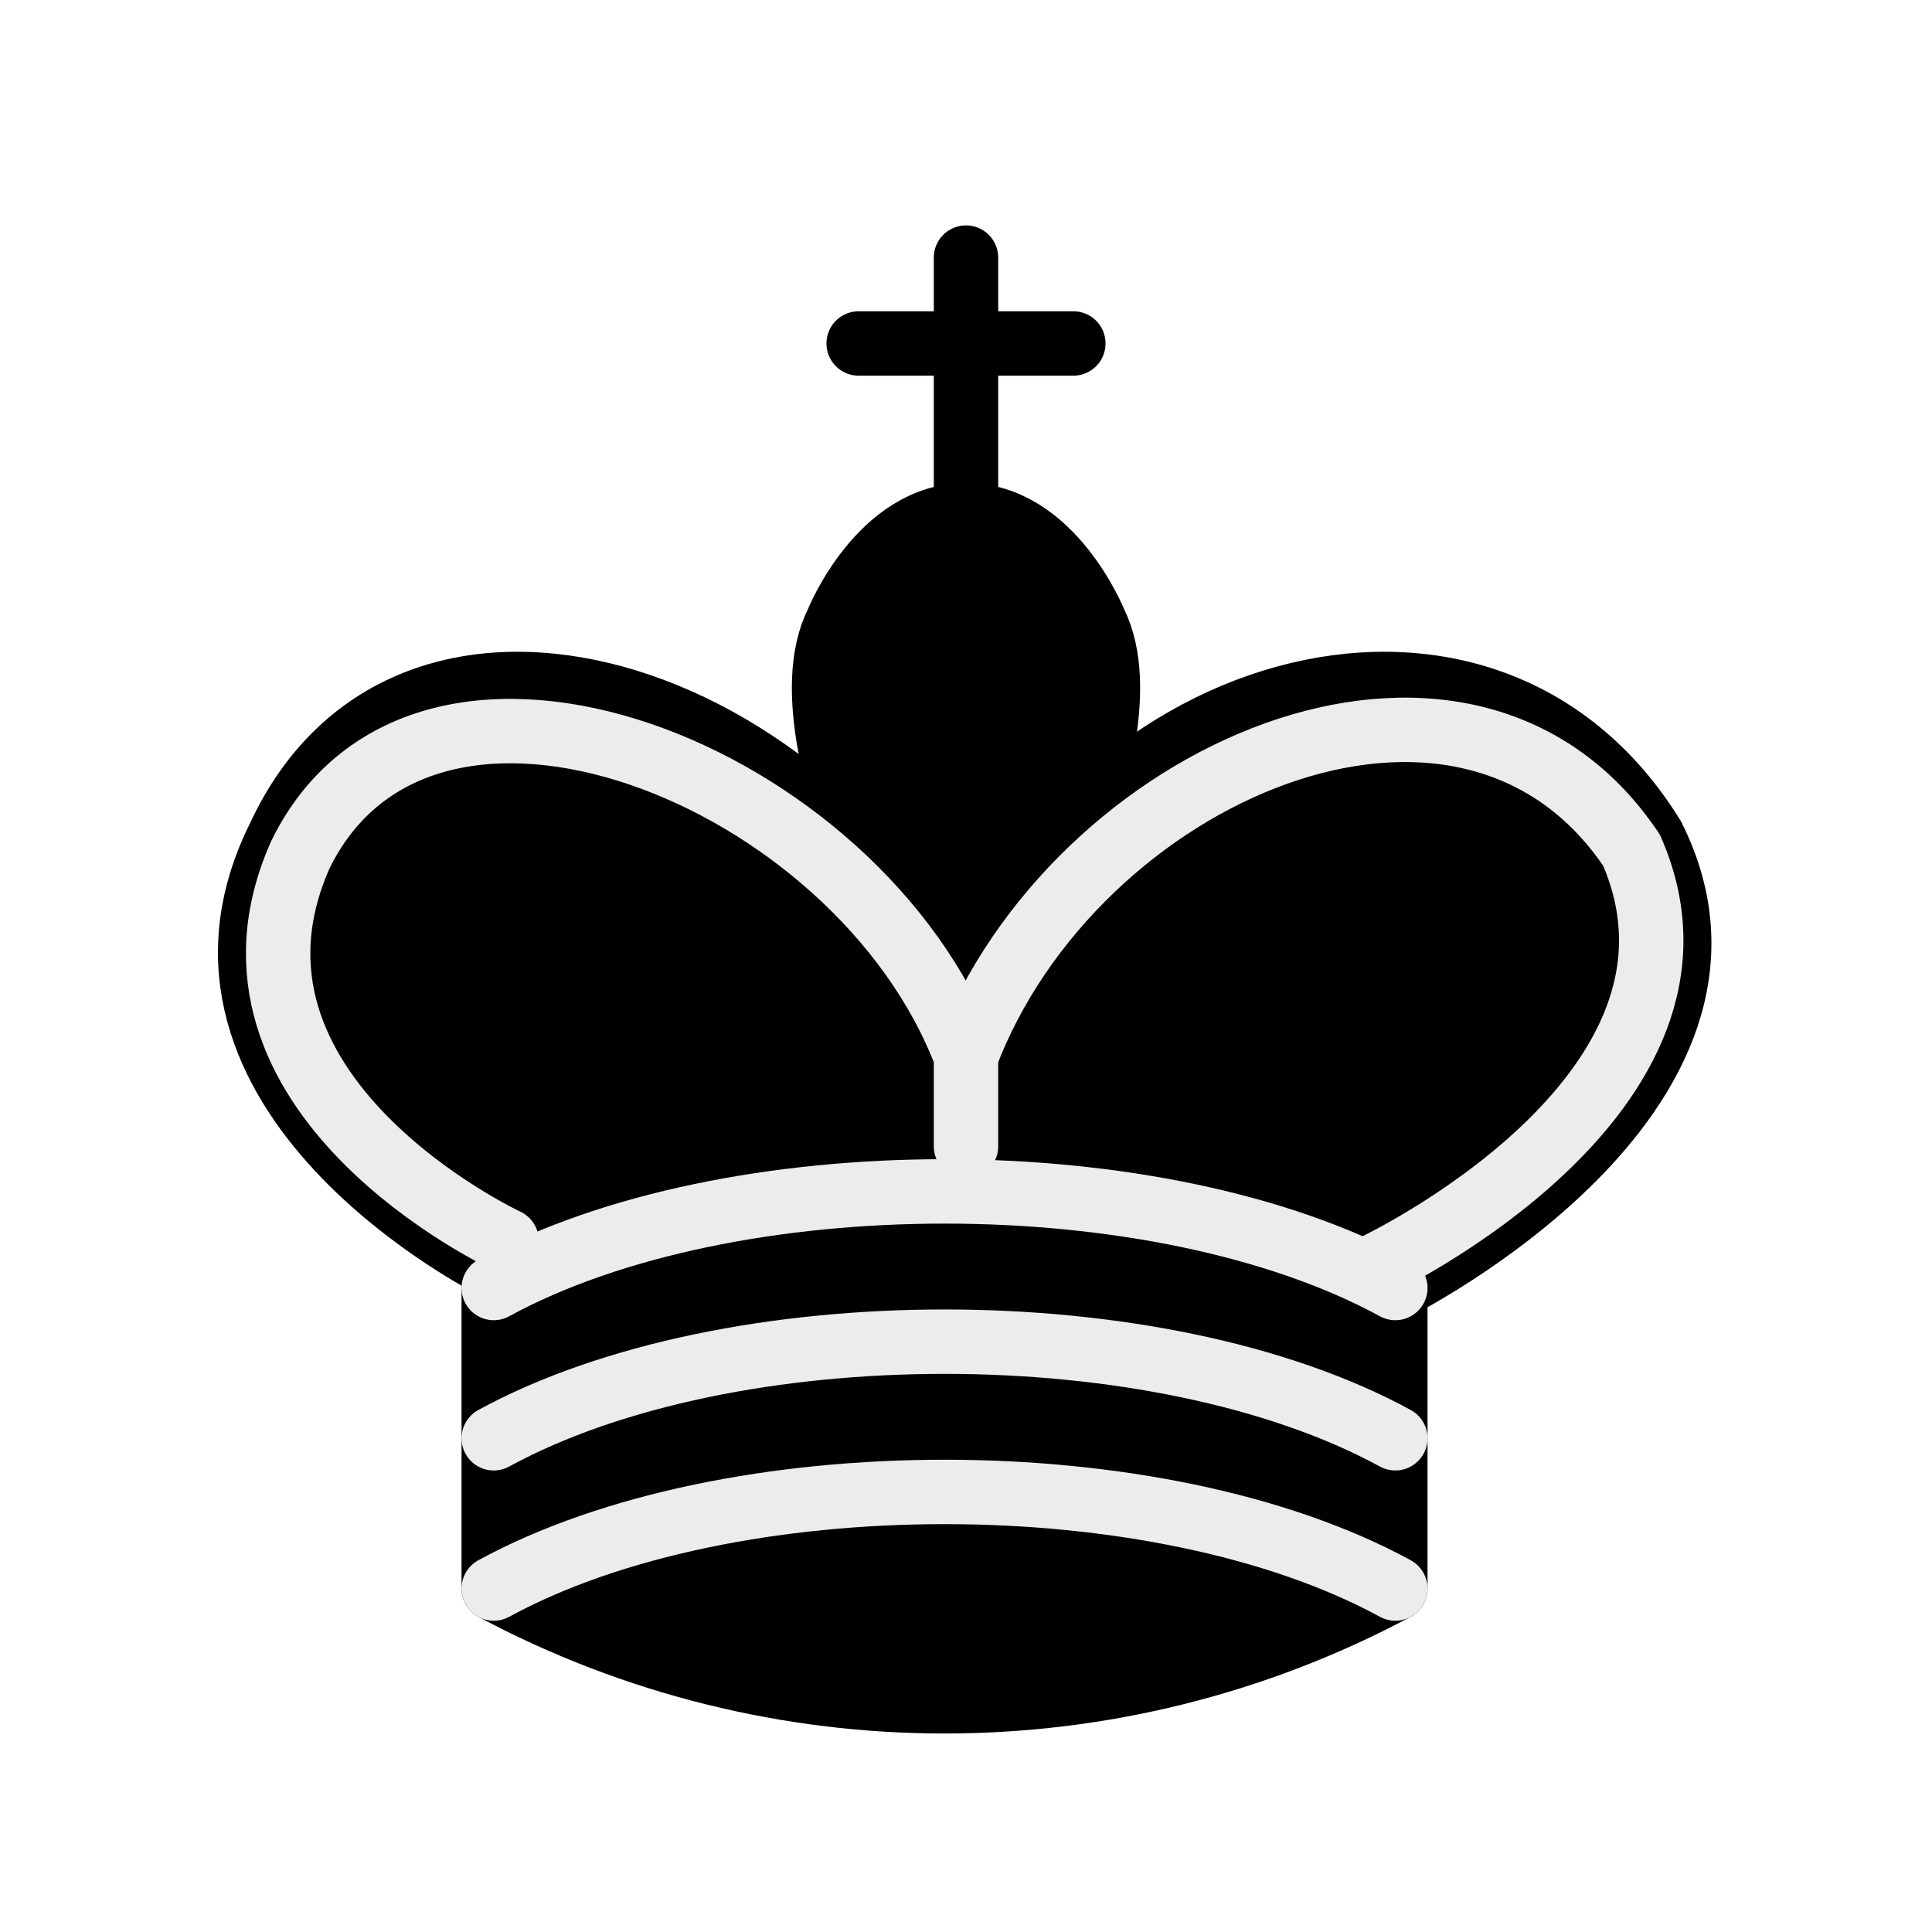
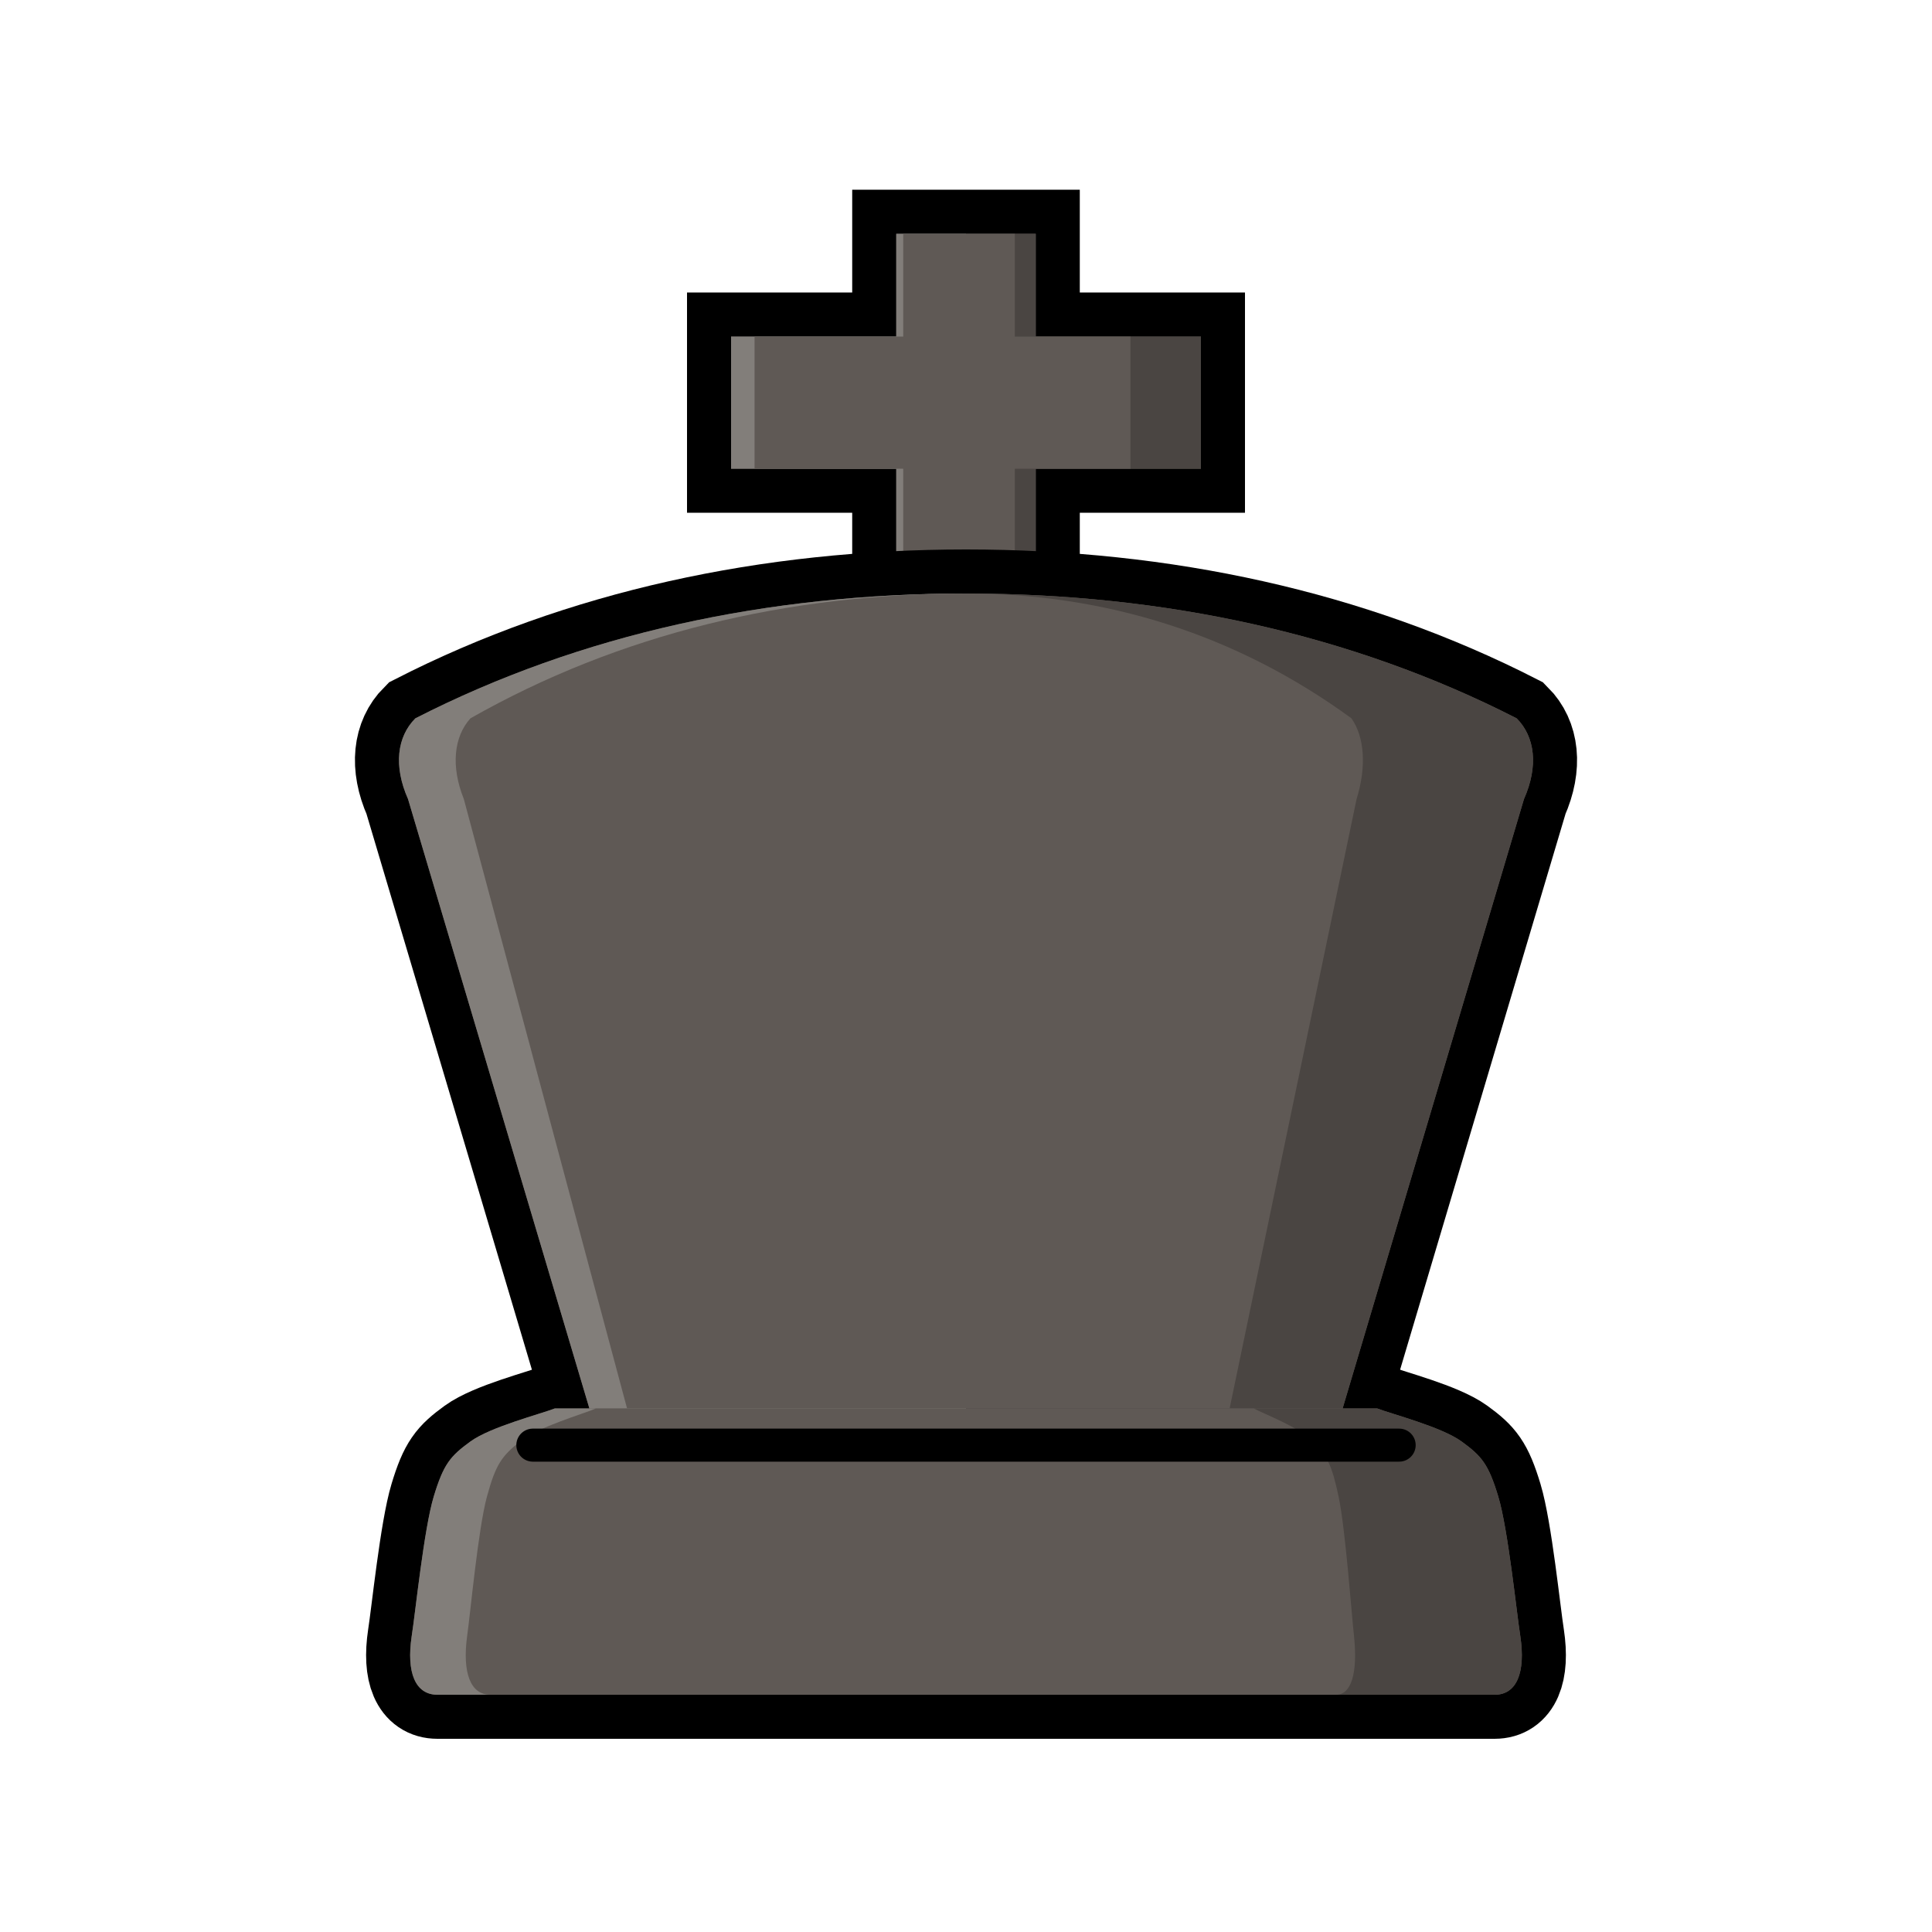
- <svg xmlns="http://www.w3.org/2000/svg" viewBox="0 0 45 45">
-   <g fill="none" fill-rule="evenodd" stroke="#000" stroke-linecap="round" stroke-linejoin="round" stroke-width="1.5">
-     <path stroke-linejoin="miter" d="M22.5 11.6V6" />
-     <path fill="#000" stroke-linecap="butt" stroke-linejoin="miter" d="M22.5 25s4.5-7.5 3-10.5c0 0-1-2.5-3-2.5s-3 2.5-3 2.5c-1.5 3 3 10.5 3 10.5" />
-     <path fill="#000" d="M11.5 37a22.3 22.3 0 0 0 21 0v-7s9-4.5 6-10.5c-4-6.5-13.5-3.5-16 4V27v-3.5c-3.5-7.5-13-10.5-16-4-3 6 5 10 5 10z" />
-     <path stroke-linejoin="miter" d="M20 8h5" />
-     <path stroke="#ececec" d="M32 29.5s8.5-4 6-9.7C34.1 14 25 18 22.5 24.6v2.1-2.1C20 18 9.9 14 7 19.9c-2.5 5.6 4.8 9 4.8 9" />
-     <path stroke="#ececec" d="M11.5 30c5.5-3 15.5-3 21 0m-21 3.5c5.5-3 15.5-3 21 0m-21 3.5c5.5-3 15.5-3 21 0" />
+ <svg xmlns="http://www.w3.org/2000/svg" viewBox="0 0 50 50">
+   <g id="bk">
+     <defs>
+       <path id="kibitzobk0" d="M23.1,5.2h3.8v2.8h4.5v3.6h-4.5v4.8h-3.8v-4.8h-4.5v-3.6h4.5z" />
+       <clipPath id="kibitzobk0c">
+         <use href="#kibitzobk0" />
+       </clipPath>
+       <path id="kibitzobk1" d="M25,15C30.4,15 35.5,16.1 40,18.4C40.5,18.9 40.6,19.7 40.2,20.6L35.2,37.4L25,37.4L14.8,37.4L9.8,20.6C9.4,19.7 9.5,18.9 10,18.4C14.5,16.1 19.6,15 25,15Z" />
+       <clipPath id="kibitzobk1c">
+         <use href="#kibitzobk1" />
+       </clipPath>
+       <path id="kibitzobk2" d="M25,37.2L36.2,37.2C36.583,37.35 37.95,37.7 38.5,38.1C39.05,38.5 39.233,38.717 39.5,39.6C39.767,40.483 40,42.767 40.1,43.4C40.25,44.4 40,45 39.4,45L25,45L10.6,45C10,45 9.75,44.4 9.9,43.4C10,42.767 10.233,40.483 10.5,39.6C10.767,38.717 10.95,38.5 11.5,38.1C12.05,37.7 13.417,37.35 13.8,37.2L25,37.2Z" />
+       <clipPath id="kibitzobk2c">
+         <use href="#kibitzobk2" />
+       </clipPath>
+       <clipPath id="kibitzobkR0">
+         <rect x="25" y="-10" width="70" height="70" />
+       </clipPath>
+       <clipPath id="kibitzobkL0">
+         <rect x="-45" y="-10" width="70" height="70" />
+       </clipPath>
+     </defs>
+     <g transform="translate(25 45) scale(0.95) translate(-25 -46.2)">
+       <use href="#kibitzobk0" fill="#000" stroke="#000" stroke-width="2.4" stroke-linejoin="miter" stroke-miterlimit="2.5" />
+       <g clip-path="url(#kibitzobk0c)">
+         <use href="#kibitzobk0" fill="#5f5955" />
+         <g clip-path="url(#kibitzobkR0)">
+           <use href="#kibitzobk0" fill="#4a4542" />
+           <use href="#kibitzobk0" transform="translate(25 0) scale(0.7 1) translate(-25 0)" fill="#5f5955" />
+         </g>
+         <g clip-path="url(#kibitzobkL0)">
+           <use href="#kibitzobk0" fill="#827e7a" />
+           <use href="#kibitzobk0" transform="translate(25 0) scale(0.9 1) translate(-25 0)" fill="#5f5955" />
+         </g>
+         <use href="#kibitzobk1" transform="translate(0.4 1.3)" fill="#4a4542" />
+         <use href="#kibitzobk2" transform="translate(0.4 1.3)" fill="#4a4542" />
+       </g>
+       <use href="#kibitzobk1" fill="#000" stroke="#000" stroke-width="2.4" stroke-linejoin="miter" stroke-miterlimit="2.5" />
+       <use href="#kibitzobk2" fill="#000" stroke="#000" stroke-width="2.4" stroke-linejoin="miter" stroke-miterlimit="2.5" />
+       <g clip-path="url(#kibitzobk1c)">
+         <use href="#kibitzobk1" fill="#5f5955" />
+         <g clip-path="url(#kibitzobkR0)">
+           <use href="#kibitzobk1" fill="#4a4542" />
+           <use href="#kibitzobk1" transform="translate(25 0) scale(0.7 1) translate(-25 0)" fill="#5f5955" />
+         </g>
+         <g clip-path="url(#kibitzobkL0)">
+           <use href="#kibitzobk1" fill="#827e7a" />
+           <use href="#kibitzobk1" transform="translate(25 0) scale(0.9 1) translate(-25 0)" fill="#5f5955" />
+         </g>
+         <use href="#kibitzobk2" transform="translate(0.4 1.3)" fill="#4a4542" />
+       </g>
+       <g clip-path="url(#kibitzobk2c)">
+         <use href="#kibitzobk2" fill="#5f5955" />
+         <g clip-path="url(#kibitzobkR0)">
+           <use href="#kibitzobk2" fill="#4a4542" />
+           <use href="#kibitzobk2" transform="translate(25 0) scale(0.7 1) translate(-25 0)" fill="#5f5955" />
+         </g>
+         <g clip-path="url(#kibitzobkL0)">
+           <use href="#kibitzobk2" fill="#827e7a" />
+           <use href="#kibitzobk2" transform="translate(25 0) scale(0.9 1) translate(-25 0)" fill="#5f5955" />
+         </g>
+       </g>
+       <path d="M13.2,38.2H36.8" fill="none" stroke="#000" stroke-width="0.9" stroke-linecap="round" />
+     </g>
  </g>
</svg>
